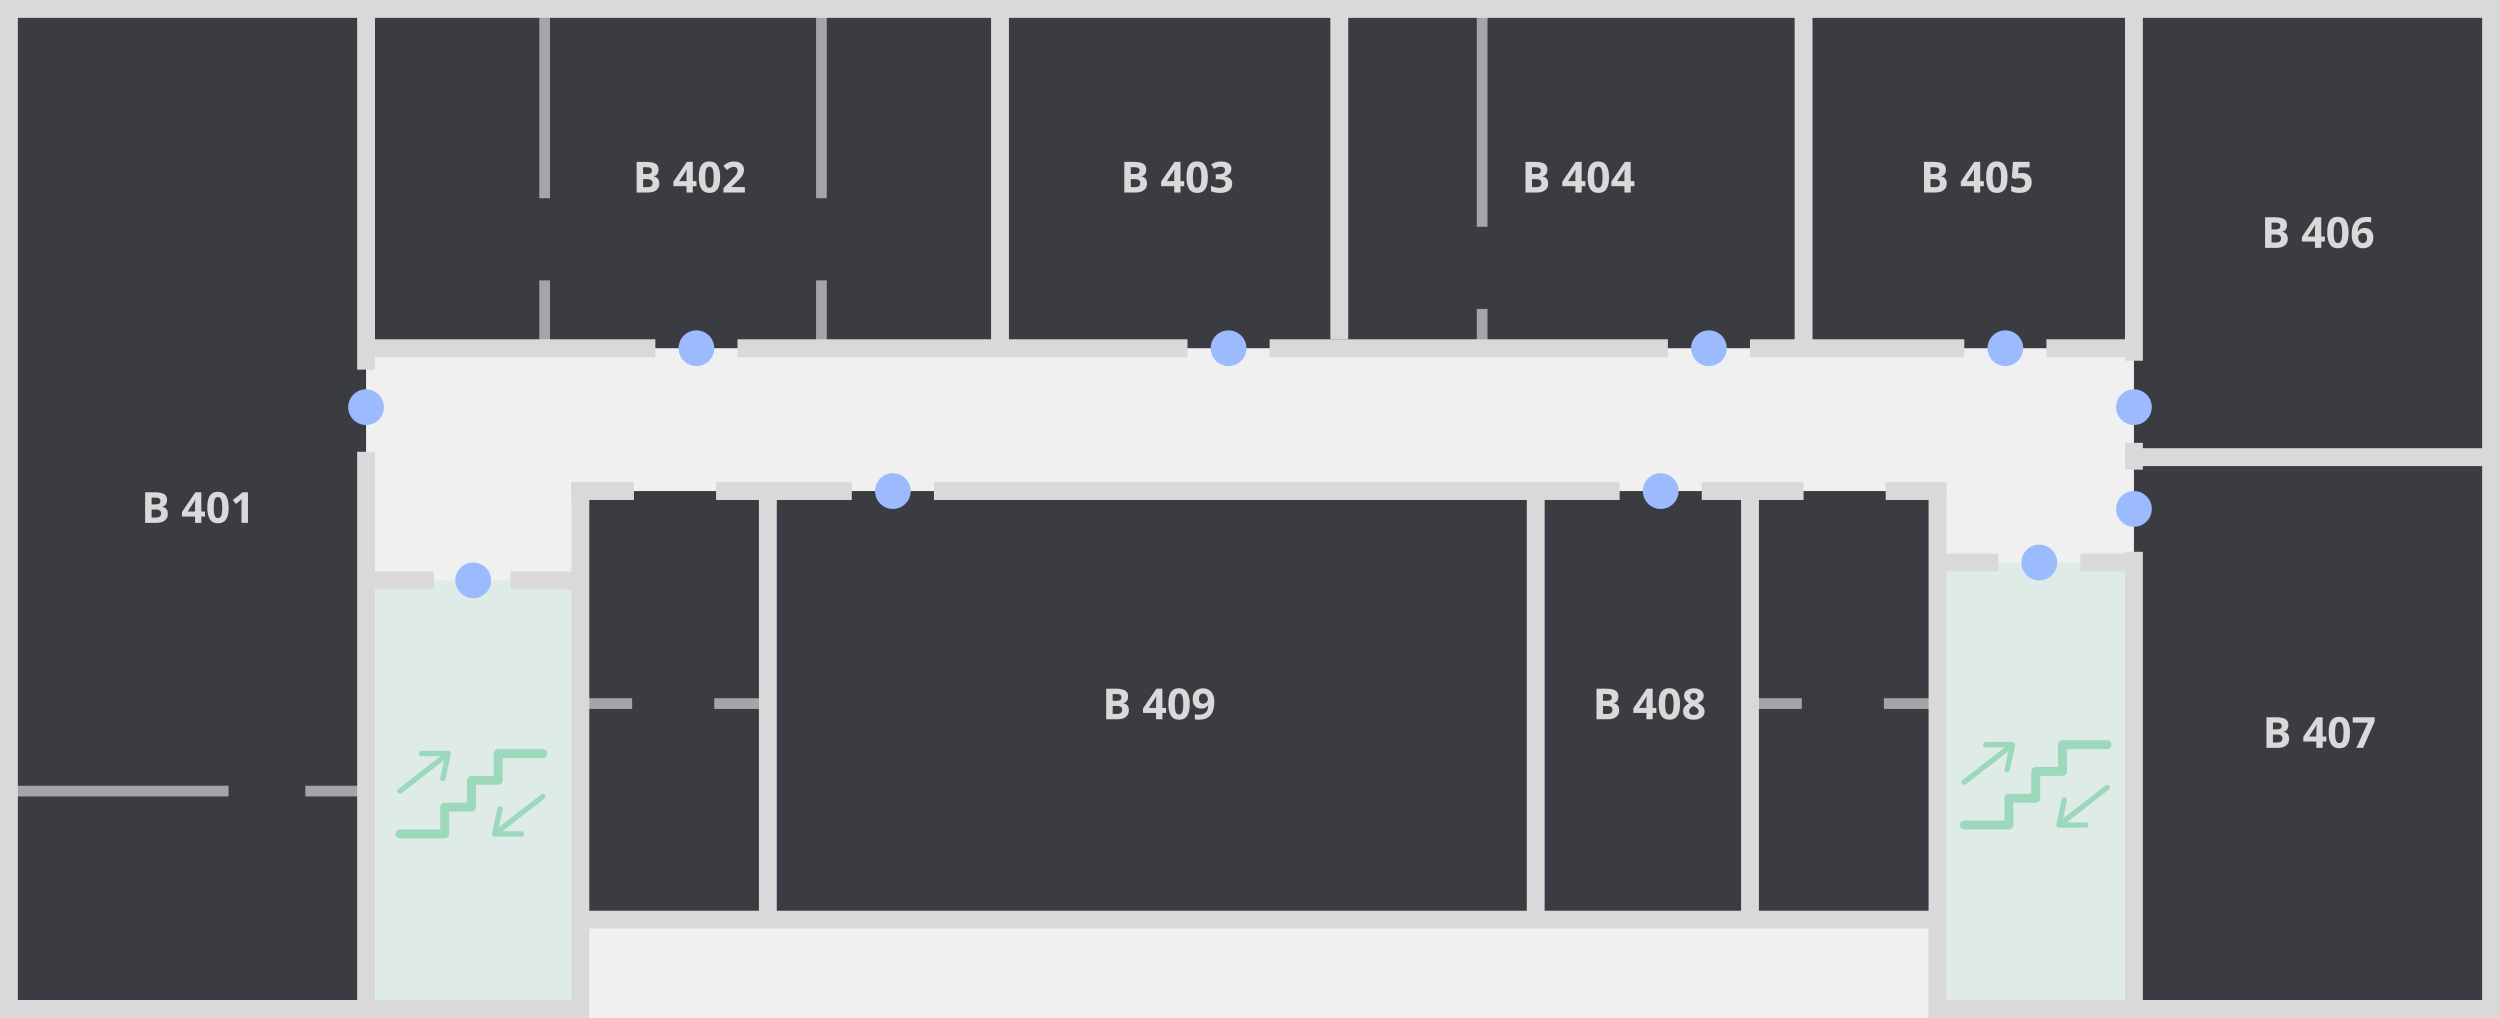
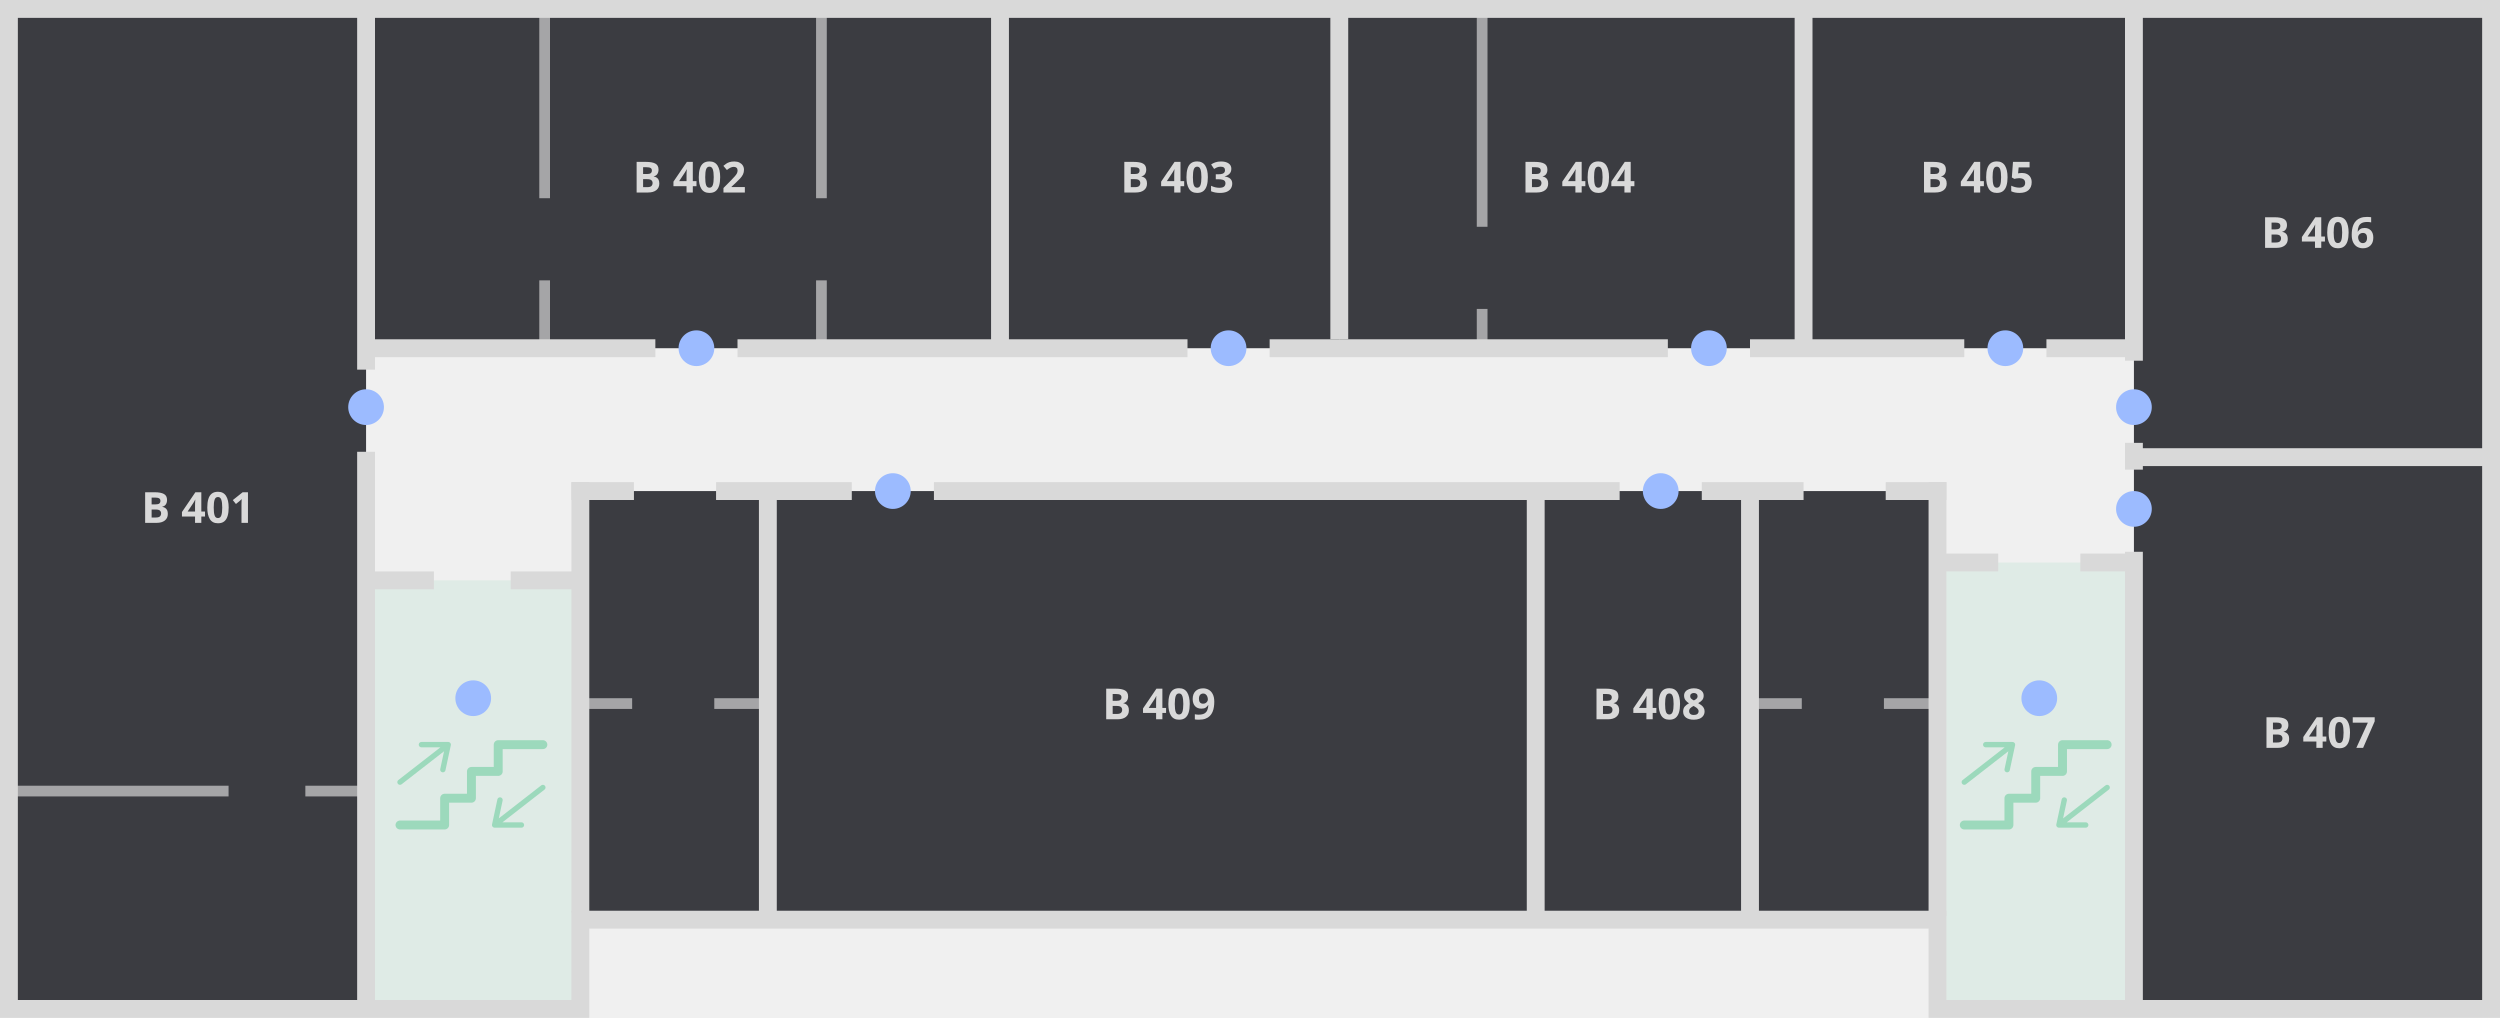
<svg xmlns="http://www.w3.org/2000/svg" width="1400" height="570" viewBox="0 0 1400 570" fill="none">
  <g id="V-4" clip-path="url(#clip0_2001_787)">
    <g id="Spaces">
      <rect id="v-409" x="430" y="275" width="430" height="240" fill="#3B3C41" />
      <rect id="v-408" x="860" y="275" width="120" height="240" fill="#3B3C41" />
      <rect id="v-407" x="1195" y="256" width="199" height="309" fill="#3B3C41" />
      <rect id="v-406" x="1195" y="5" width="199" height="251" fill="#3B3C41" />
      <rect id="v-405" x="1010" y="5" width="185" height="190" fill="#3B3C41" />
      <rect id="v-404" x="750" y="5" width="260" height="190" fill="#3B3C41" />
      <rect id="v-403" x="560" y="5" width="190" height="190" fill="#3B3C41" />
      <rect id="v-402" x="205" y="5" width="355" height="190" fill="#3B3C41" />
      <rect id="v-401" x="5" y="5" width="200" height="560" fill="#3B3C41" />
      <rect id="!v-1-u2" x="325" y="275" width="105" height="240" fill="#3B3C41" />
      <rect id="!v-1-u1" x="980" y="275" width="105" height="240" fill="#3B3C41" />
      <rect id="v-4-stair-2" opacity="0.2" x="1085" y="315" width="110" height="250" fill="#9CD9BC" />
      <rect id="v-4-stair-1" opacity="0.2" x="205" y="325" width="120" height="240" fill="#9CD9BC" />
    </g>
    <g id="Walls">
      <path id="Subtract" fill-rule="evenodd" clip-rule="evenodd" d="M1009 397L1009 391H980V397H1009ZM1055 397H1085V391H1055V397Z" fill="#A5A5A7" />
      <path id="Subtract_2" fill-rule="evenodd" clip-rule="evenodd" d="M354 397L354 391H325V397H354ZM400 397H430V391H400V397Z" fill="#A5A5A7" />
      <path id="Subtract_3" fill-rule="evenodd" clip-rule="evenodd" d="M302 157V195H308V157H302ZM302 111H308V5H302V111Z" fill="#A5A5A7" />
      <path id="Vector 5" d="M325 511L325 270" stroke="#D9D9D9" stroke-width="10" />
      <path id="Vector 6" d="M1085 513L1085 270" stroke="#D9D9D9" stroke-width="10" />
      <path id="Vector 9" d="M560 5L560 192" stroke="#D9D9D9" stroke-width="10" />
      <path id="Vector 21" d="M750 3V190" stroke="#D9D9D9" stroke-width="10" />
      <path id="Vector 24" d="M1010 5L1010 192" stroke="#D9D9D9" stroke-width="10" />
      <path id="Vector 13" d="M1395 256H1195" stroke="#D9D9D9" stroke-width="10" />
      <path id="Vector 14" d="M430 275V513" stroke="#D9D9D9" stroke-width="10" />
      <path id="Vector 17" d="M980 275L980 515" stroke="#D9D9D9" stroke-width="10" />
      <path id="Vector 25" d="M860 275L860 515" stroke="#D9D9D9" stroke-width="10" />
      <path id="Subtract_4" fill-rule="evenodd" clip-rule="evenodd" d="M457 5V100V111H463V100V5H457ZM463 157H457V195H463V157Z" fill="#A5A5A7" />
      <path id="Subtract_5" fill-rule="evenodd" clip-rule="evenodd" d="M1200 5V202H1190V5H1200ZM1190 248H1200V263H1190V248ZM1190 309V565H1200V309H1190Z" fill="#D9D9D9" />
      <path id="Subtract_6" fill-rule="evenodd" clip-rule="evenodd" d="M243 330V320H205V330H243ZM286 330H325V320H286V330Z" fill="#D9D9D9" />
      <path id="Subtract_7" fill-rule="evenodd" clip-rule="evenodd" d="M128 446V440H5V446H128ZM171 446H205V440H171V446Z" fill="#A5A5A7" />
      <path id="Subtract_8" fill-rule="evenodd" clip-rule="evenodd" d="M1119 320V310H1085V320H1119ZM1165 320H1195V310H1165V320Z" fill="#D9D9D9" />
      <path id="Subtract_9" fill-rule="evenodd" clip-rule="evenodd" d="M827 173L827 193H833L833 173H827ZM827 127H833L833 6H827L827 127Z" fill="#A5A5A7" />
      <path id="Subtract_10" fill-rule="evenodd" clip-rule="evenodd" d="M1010 280V270H953V280H1010ZM1056 280H1090V270H1056V280ZM907 270V280H523V270H907ZM355 280V270H320V280H355ZM401 280H477V270H401V280Z" fill="#D9D9D9" />
      <path id="Subtract_11" fill-rule="evenodd" clip-rule="evenodd" d="M1100 200V190H980V200H1100ZM1146 200H1195V190H1146V200ZM934 190V200H711V190H934ZM665 200V190H413V200H665ZM367 190V200H205V190H367Z" fill="#D9D9D9" />
      <path id="Subtract_12" fill-rule="evenodd" clip-rule="evenodd" d="M210 207V5H200V207H210ZM210 253H200V565H210V253Z" fill="#D9D9D9" />
      <path id="Subtract_13" fill-rule="evenodd" clip-rule="evenodd" d="M0 0H5H205H1395H1400V5V511.5V565V570H1395H1085H1080V565V520H330V565V570H325H205H5H0V565V5V0ZM10 10V560H205H320V515V510H325H1085H1090V515V560H1390V511.5V10H205H10Z" fill="#D9D9D9" />
    </g>
    <g id="Textes">
      <text id="b_v_409" fill="#D9D9D9" xml:space="preserve" style="white-space: pre" font-family="GothamSSm" font-size="24" font-weight="bold" letter-spacing="0em">
        <tspan x="617.316" y="402.8">В 409</tspan>
      </text>
      <text id="b_v_408" fill="#D9D9D9" xml:space="preserve" style="white-space: pre" font-family="GothamSSm" font-size="24" font-weight="bold" letter-spacing="0em">
        <tspan x="891.887" y="402.8">В 408</tspan>
      </text>
      <text id="b_v_407" fill="#D9D9D9" xml:space="preserve" style="white-space: pre" font-family="GothamSSm" font-size="24" font-weight="bold" letter-spacing="0em">
        <tspan x="1267.07" y="418.8">В 407</tspan>
      </text>
      <text id="b_v_406" fill="#D9D9D9" xml:space="preserve" style="white-space: pre" font-family="GothamSSm" font-size="24" font-weight="bold" letter-spacing="0em">
        <tspan x="1266.29" y="138.8">В 406</tspan>
      </text>
      <text id="b_v_405" fill="#D9D9D9" xml:space="preserve" style="white-space: pre" font-family="GothamSSm" font-size="24" font-weight="bold" letter-spacing="0em">
        <tspan x="1075.29" y="107.8">В 405</tspan>
      </text>
      <text id="b_v_404" fill="#D9D9D9" xml:space="preserve" style="white-space: pre" font-family="GothamSSm" font-size="24" font-weight="bold" letter-spacing="0em">
        <tspan x="852.117" y="107.8">В 404</tspan>
      </text>
      <text id="b_v_403" fill="#D9D9D9" xml:space="preserve" style="white-space: pre" font-family="GothamSSm" font-size="24" font-weight="bold" letter-spacing="0em">
        <tspan x="627.461" y="107.8">В 403</tspan>
      </text>
      <text id="b_v_402" fill="#D9D9D9" xml:space="preserve" style="white-space: pre" font-family="GothamSSm" font-size="24" font-weight="bold" letter-spacing="0em">
        <tspan x="354.355" y="107.8">В 402</tspan>
      </text>
      <text id="b_v_401" fill="#D9D9D9" xml:space="preserve" style="white-space: pre" font-family="GothamSSm" font-size="24" font-weight="bold" letter-spacing="0em">
        <tspan x="79.125" y="292.8">В 401</tspan>
      </text>
    </g>
    <g id="Entrances">
      <circle id="18" cx="957" cy="195" r="10" fill="#9CBBFF" />
      <circle id="14" cx="500" cy="275" r="10" fill="#9CBBFF" />
      <circle id="13" cx="930" cy="275" r="10" fill="#9CBBFF" />
      <circle id="12" cx="205" cy="228" r="10" fill="#9CBBFF" />
      <circle id="9" cx="1123" cy="195" r="10" fill="#9CBBFF" />
      <circle id="7" cx="688" cy="195" r="10" fill="#9CBBFF" />
      <circle id="6" cx="390" cy="195" r="10" fill="#9CBBFF" />
-       <circle id="4" cx="1142" cy="315" r="10" fill="#9CBBFF" />
+       <circle id="4" cx="1142" cy="391" r="10" fill="#9CBBFF" />
      <circle id="3" cx="1195" cy="285" r="10" fill="#9CBBFF" />
      <circle id="2" cx="1195" cy="228" r="10" fill="#9CBBFF" />
-       <circle id="1" cx="265" cy="325" r="10" fill="#9CBBFF" />
+       <circle id="1" cx="265" cy="391" r="10" fill="#9CBBFF" />
    </g>
    <g id="Icons">
      <g id="Stair">
        <g id="Stair frame">
-           <path id="Vector 152" d="M304 422H279V437H264V452H249V467H224" stroke="#9CD9BC" stroke-width="5" stroke-linecap="round" stroke-linejoin="round" />
-           <path id="Vector 154" d="M236 422H251M251 422L248 436M251 422L224 443" stroke="#9CD9BC" stroke-width="3" stroke-linecap="round" stroke-linejoin="round" />
-           <path id="Vector 155" d="M292 467H277M277 467L280 453M277 467L304 446" stroke="#9CD9BC" stroke-width="3" stroke-linecap="round" stroke-linejoin="round" />
+           <path id="Vector 152" d="M304 417H279V432H264V447H249V462H224" stroke="#9CD9BC" stroke-width="5" stroke-linecap="round" stroke-linejoin="round" />
+           <path id="Vector 154" d="M236 417H251M251 417L248 431M251 417L224 438" stroke="#9CD9BC" stroke-width="3" stroke-linecap="round" stroke-linejoin="round" />
+           <path id="Vector 155" d="M292 462H277M277 462L280 448M277 462L304 441" stroke="#9CD9BC" stroke-width="3" stroke-linecap="round" stroke-linejoin="round" />
        </g>
      </g>
      <g id="Stair_2">
        <g id="Stair frame_2">
          <path id="Vector 152_2" d="M1180 417H1155V432H1140V447H1125V462H1100" stroke="#9CD9BC" stroke-width="5" stroke-linecap="round" stroke-linejoin="round" />
          <path id="Vector 154_2" d="M1112 417H1127M1127 417L1124 431M1127 417L1100 438" stroke="#9CD9BC" stroke-width="3" stroke-linecap="round" stroke-linejoin="round" />
          <path id="Vector 155_2" d="M1168 462H1153M1153 462L1156 448M1153 462L1180 441" stroke="#9CD9BC" stroke-width="3" stroke-linecap="round" stroke-linejoin="round" />
        </g>
      </g>
    </g>
  </g>
  <defs>
    <clipPath id="clip0_2001_787">
      <rect width="1400" height="570" fill="white" />
    </clipPath>
  </defs>
</svg>
